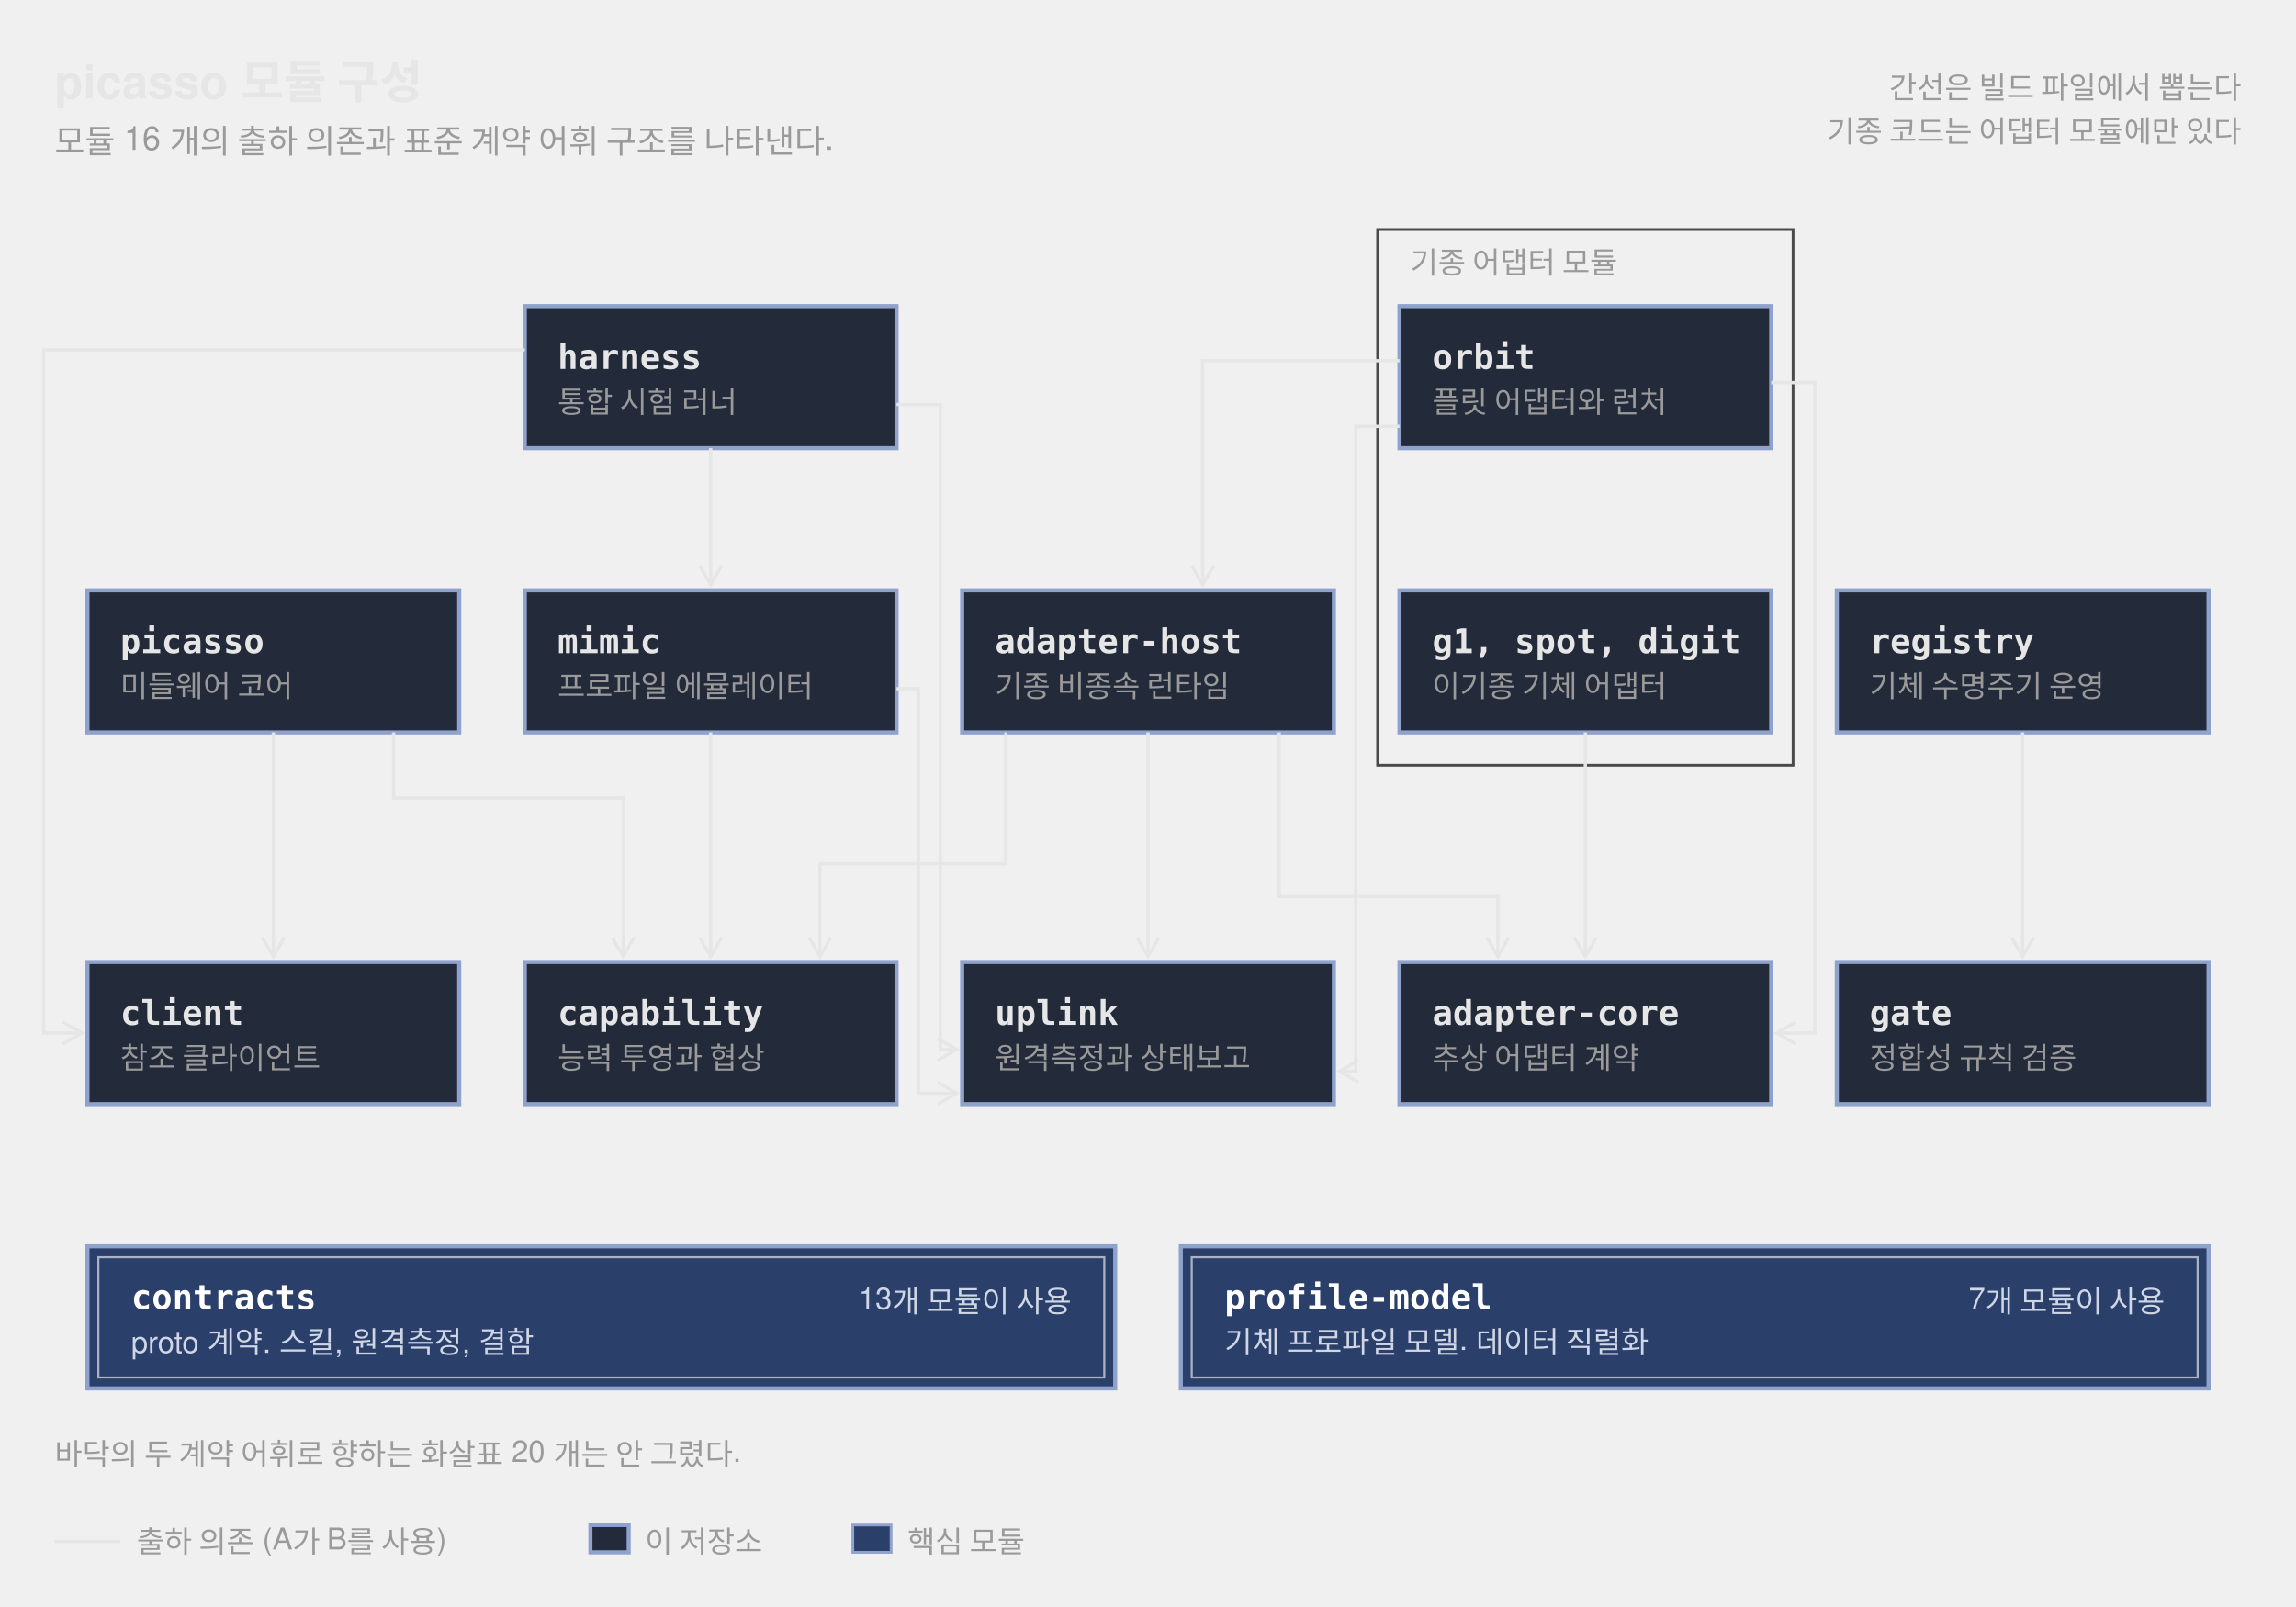
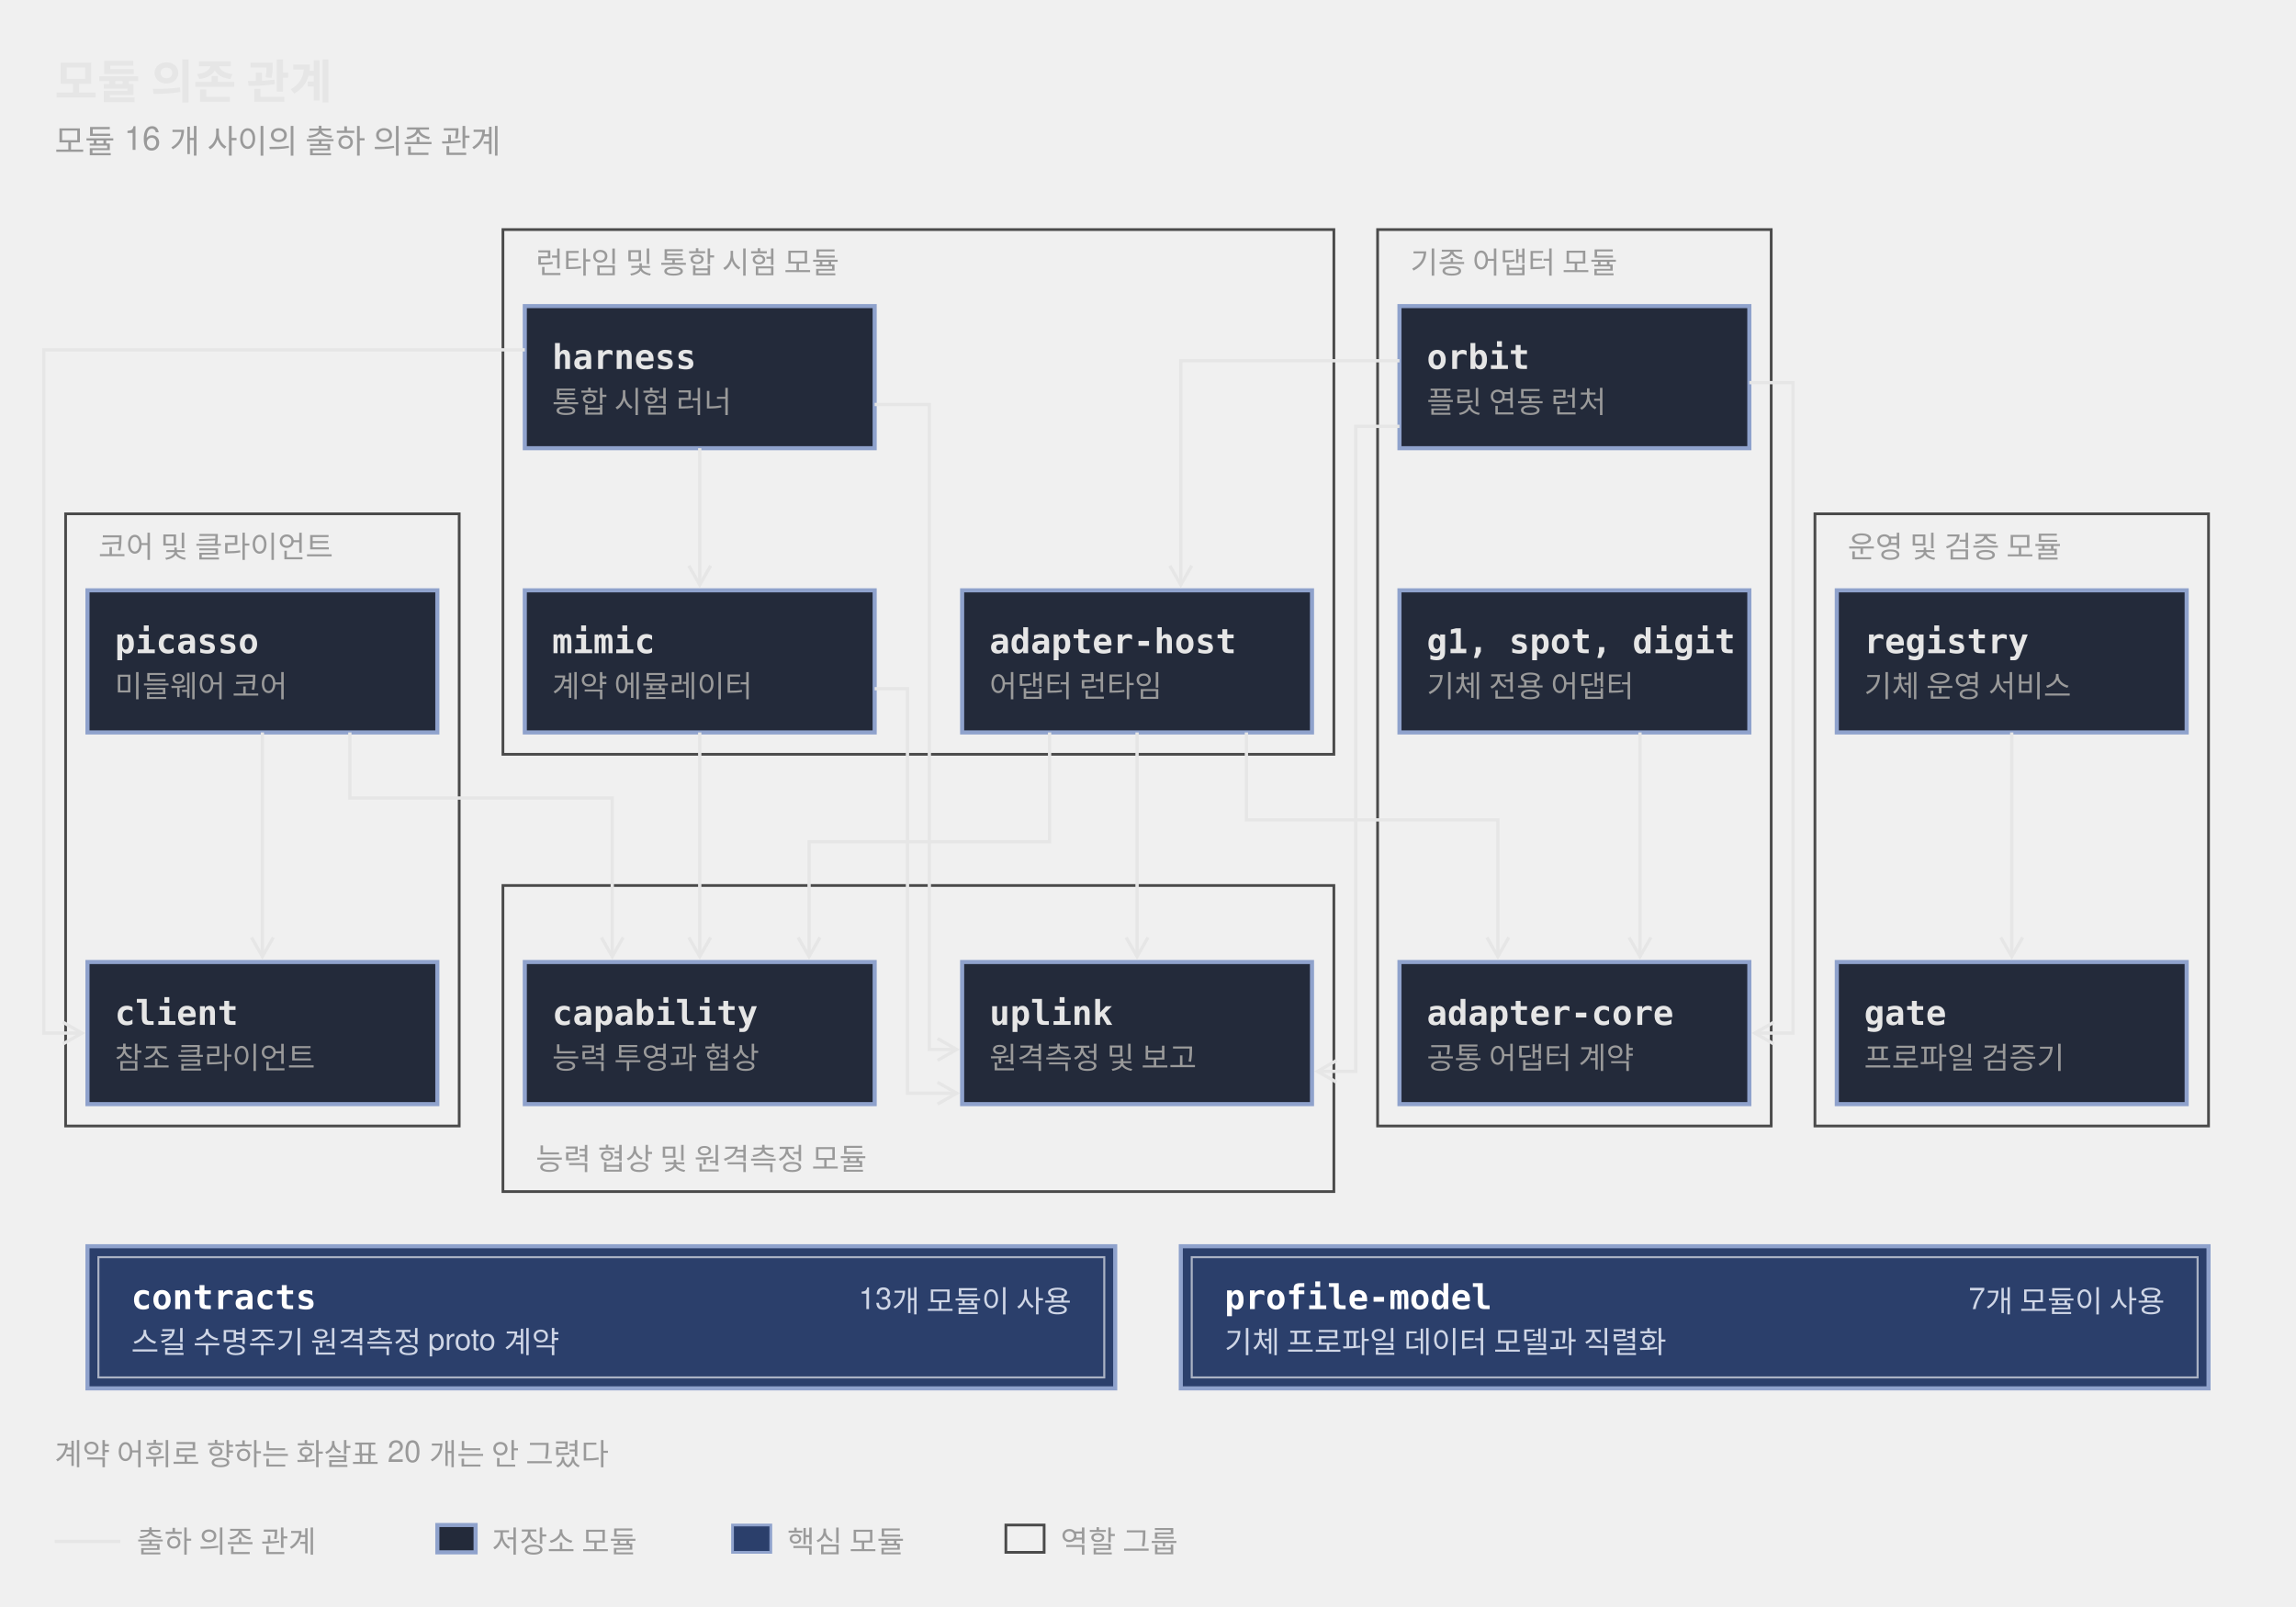
<svg xmlns="http://www.w3.org/2000/svg" width="840" height="588" viewBox="0 0 840 588">
  <defs>
    <marker id="data" markerUnits="userSpaceOnUse" markerWidth="10" markerHeight="10" refX="8" refY="5" orient="auto">
      <path d="M1,1 L8,5 L1,9" fill="none" stroke="#e6e6e6" stroke-width="1.2" />
    </marker>
  </defs>
  <g font-family="'Helvetica Neue', Helvetica, Arial, 'Apple SD Gothic Neo', 'Malgun Gothic', 'Noto Sans KR', 'Noto Sans CJK KR', sans-serif" fill="#e6e6e6">
-     <text x="20" y="36" font-size="17" font-weight="700">picasso 모듈 구성</text>
-     <text x="20" y="56" font-size="12" fill="#9a9a9a">모듈 16 개의 출하 의존과 표준 계약 어휘 구조를 나타낸다.</text>
-     <text x="820" y="36" font-size="11" fill="#9a9a9a" text-anchor="end">간선은 빌드 파일에서 뽑는다</text>
-     <text x="820" y="52" font-size="11" fill="#9a9a9a" text-anchor="end">기종 코드는 어댑터 모듈에만 있다</text>
-     <rect x="504" y="84" width="152" height="196" fill="none" stroke="#4a4a4a" />
+     <text x="20" y="36" font-size="17" font-weight="700">모듈 의존 관계</text>
+     <text x="20" y="56" font-size="12" fill="#9a9a9a">모듈 16 개 사이의 출하 의존 관계</text>
+     <rect x="24" y="188" width="144" height="224" fill="none" stroke="#4a4a4a" />
+     <text x="36" y="204" font-size="11" fill="#9a9a9a">코어 및 클라이언트</text>
+     <rect x="184" y="84" width="304" height="192" fill="none" stroke="#4a4a4a" />
+     <text x="196" y="100" font-size="11" fill="#9a9a9a">런타임 및 통합 시험 모듈</text>
+     <rect x="184" y="324" width="304" height="112" fill="none" stroke="#4a4a4a" />
+     <text x="196" y="428" font-size="11" fill="#9a9a9a">능력 협상 및 원격측정 모듈</text>
+     <rect x="504" y="84" width="144" height="328" fill="none" stroke="#4a4a4a" />
    <text x="516" y="100" font-size="11" fill="#9a9a9a">기종 어댑터 모듈</text>
-     <rect x="192" y="112" width="136" height="52" fill="#232a3a" stroke="#8fa2cc" stroke-width="1.5" />
-     <text x="204" y="135" font-size="12.5" font-weight="700" font-family="Menlo, Consolas, 'DejaVu Sans Mono', monospace">harness</text>
-     <text x="204" y="151" font-size="11" fill="#9a9a9a">통합 시험 러너</text>
-     <rect x="512" y="112" width="136" height="52" fill="#232a3a" stroke="#8fa2cc" stroke-width="1.5" />
-     <text x="524" y="135" font-size="12.5" font-weight="700" font-family="Menlo, Consolas, 'DejaVu Sans Mono', monospace">orbit</text>
-     <text x="524" y="151" font-size="11" fill="#9a9a9a">플릿 어댑터와 런처</text>
-     <rect x="32" y="216" width="136" height="52" fill="#232a3a" stroke="#8fa2cc" stroke-width="1.5" />
-     <text x="44" y="239" font-size="12.5" font-weight="700" font-family="Menlo, Consolas, 'DejaVu Sans Mono', monospace">picasso</text>
-     <text x="44" y="255" font-size="11" fill="#9a9a9a">미들웨어 코어</text>
-     <rect x="192" y="216" width="136" height="52" fill="#232a3a" stroke="#8fa2cc" stroke-width="1.5" />
-     <text x="204" y="239" font-size="12.5" font-weight="700" font-family="Menlo, Consolas, 'DejaVu Sans Mono', monospace">mimic</text>
-     <text x="204" y="255" font-size="11" fill="#9a9a9a">프로파일 에뮬레이터</text>
-     <rect x="352" y="216" width="136" height="52" fill="#232a3a" stroke="#8fa2cc" stroke-width="1.5" />
-     <text x="364" y="239" font-size="12.5" font-weight="700" font-family="Menlo, Consolas, 'DejaVu Sans Mono', monospace">adapter-host</text>
-     <text x="364" y="255" font-size="11" fill="#9a9a9a">기종 비종속 런타임</text>
-     <rect x="512" y="216" width="136" height="52" fill="#232a3a" stroke="#8fa2cc" stroke-width="1.5" />
-     <text x="524" y="239" font-size="12.5" font-weight="700" font-family="Menlo, Consolas, 'DejaVu Sans Mono', monospace">g1, spot, digit</text>
-     <text x="524" y="255" font-size="11" fill="#9a9a9a">이기종 기체 어댑터</text>
-     <rect x="672" y="216" width="136" height="52" fill="#232a3a" stroke="#8fa2cc" stroke-width="1.5" />
-     <text x="684" y="239" font-size="12.5" font-weight="700" font-family="Menlo, Consolas, 'DejaVu Sans Mono', monospace">registry</text>
-     <text x="684" y="255" font-size="11" fill="#9a9a9a">기체 수명주기 운영</text>
-     <rect x="32" y="352" width="136" height="52" fill="#232a3a" stroke="#8fa2cc" stroke-width="1.5" />
-     <text x="44" y="375" font-size="12.5" font-weight="700" font-family="Menlo, Consolas, 'DejaVu Sans Mono', monospace">client</text>
-     <text x="44" y="391" font-size="11" fill="#9a9a9a">참조 클라이언트</text>
-     <rect x="192" y="352" width="136" height="52" fill="#232a3a" stroke="#8fa2cc" stroke-width="1.5" />
-     <text x="204" y="375" font-size="12.5" font-weight="700" font-family="Menlo, Consolas, 'DejaVu Sans Mono', monospace">capability</text>
-     <text x="204" y="391" font-size="11" fill="#9a9a9a">능력 투영과 협상</text>
-     <rect x="352" y="352" width="136" height="52" fill="#232a3a" stroke="#8fa2cc" stroke-width="1.5" />
-     <text x="364" y="375" font-size="12.5" font-weight="700" font-family="Menlo, Consolas, 'DejaVu Sans Mono', monospace">uplink</text>
-     <text x="364" y="391" font-size="11" fill="#9a9a9a">원격측정과 상태보고</text>
-     <rect x="512" y="352" width="136" height="52" fill="#232a3a" stroke="#8fa2cc" stroke-width="1.5" />
-     <text x="524" y="375" font-size="12.5" font-weight="700" font-family="Menlo, Consolas, 'DejaVu Sans Mono', monospace">adapter-core</text>
-     <text x="524" y="391" font-size="11" fill="#9a9a9a">추상 어댑터 계약</text>
-     <rect x="672" y="352" width="136" height="52" fill="#232a3a" stroke="#8fa2cc" stroke-width="1.5" />
-     <text x="684" y="375" font-size="12.5" font-weight="700" font-family="Menlo, Consolas, 'DejaVu Sans Mono', monospace">gate</text>
-     <text x="684" y="391" font-size="11" fill="#9a9a9a">정합성 규칙 검증</text>
+     <rect x="664" y="188" width="144" height="224" fill="none" stroke="#4a4a4a" />
+     <text x="676" y="204" font-size="11" fill="#9a9a9a">운영 및 검증 모듈</text>
+     <rect x="192" y="112" width="128" height="52" fill="#232a3a" stroke="#8fa2cc" stroke-width="1.5" />
+     <text x="202" y="135" font-size="12.5" font-weight="700" font-family="Menlo, Consolas, 'DejaVu Sans Mono', monospace">harness</text>
+     <text x="202" y="151" font-size="11" fill="#9a9a9a">통합 시험 러너</text>
+     <rect x="512" y="112" width="128" height="52" fill="#232a3a" stroke="#8fa2cc" stroke-width="1.5" />
+     <text x="522" y="135" font-size="12.5" font-weight="700" font-family="Menlo, Consolas, 'DejaVu Sans Mono', monospace">orbit</text>
+     <text x="522" y="151" font-size="11" fill="#9a9a9a">플릿 연동 런처</text>
+     <rect x="32" y="216" width="128" height="52" fill="#232a3a" stroke="#8fa2cc" stroke-width="1.5" />
+     <text x="42" y="239" font-size="12.5" font-weight="700" font-family="Menlo, Consolas, 'DejaVu Sans Mono', monospace">picasso</text>
+     <text x="42" y="255" font-size="11" fill="#9a9a9a">미들웨어 코어</text>
+     <rect x="192" y="216" width="128" height="52" fill="#232a3a" stroke="#8fa2cc" stroke-width="1.5" />
+     <text x="202" y="239" font-size="12.5" font-weight="700" font-family="Menlo, Consolas, 'DejaVu Sans Mono', monospace">mimic</text>
+     <text x="202" y="255" font-size="11" fill="#9a9a9a">계약 에뮬레이터</text>
+     <rect x="352" y="216" width="128" height="52" fill="#232a3a" stroke="#8fa2cc" stroke-width="1.5" />
+     <text x="362" y="239" font-size="12.5" font-weight="700" font-family="Menlo, Consolas, 'DejaVu Sans Mono', monospace">adapter-host</text>
+     <text x="362" y="255" font-size="11" fill="#9a9a9a">어댑터 런타임</text>
+     <rect x="512" y="216" width="128" height="52" fill="#232a3a" stroke="#8fa2cc" stroke-width="1.5" />
+     <text x="522" y="239" font-size="12.5" font-weight="700" font-family="Menlo, Consolas, 'DejaVu Sans Mono', monospace">g1, spot, digit</text>
+     <text x="522" y="255" font-size="11" fill="#9a9a9a">기체 전용 어댑터</text>
+     <rect x="672" y="216" width="128" height="52" fill="#232a3a" stroke="#8fa2cc" stroke-width="1.5" />
+     <text x="682" y="239" font-size="12.5" font-weight="700" font-family="Menlo, Consolas, 'DejaVu Sans Mono', monospace">registry</text>
+     <text x="682" y="255" font-size="11" fill="#9a9a9a">기체 운영 서비스</text>
+     <rect x="32" y="352" width="128" height="52" fill="#232a3a" stroke="#8fa2cc" stroke-width="1.5" />
+     <text x="42" y="375" font-size="12.5" font-weight="700" font-family="Menlo, Consolas, 'DejaVu Sans Mono', monospace">client</text>
+     <text x="42" y="391" font-size="11" fill="#9a9a9a">참조 클라이언트</text>
+     <rect x="192" y="352" width="128" height="52" fill="#232a3a" stroke="#8fa2cc" stroke-width="1.5" />
+     <text x="202" y="375" font-size="12.5" font-weight="700" font-family="Menlo, Consolas, 'DejaVu Sans Mono', monospace">capability</text>
+     <text x="202" y="391" font-size="11" fill="#9a9a9a">능력 투영과 협상</text>
+     <rect x="352" y="352" width="128" height="52" fill="#232a3a" stroke="#8fa2cc" stroke-width="1.5" />
+     <text x="362" y="375" font-size="12.5" font-weight="700" font-family="Menlo, Consolas, 'DejaVu Sans Mono', monospace">uplink</text>
+     <text x="362" y="391" font-size="11" fill="#9a9a9a">원격측정 및 보고</text>
+     <rect x="512" y="352" width="128" height="52" fill="#232a3a" stroke="#8fa2cc" stroke-width="1.5" />
+     <text x="522" y="375" font-size="12.5" font-weight="700" font-family="Menlo, Consolas, 'DejaVu Sans Mono', monospace">adapter-core</text>
+     <text x="522" y="391" font-size="11" fill="#9a9a9a">공통 어댑터 계약</text>
+     <rect x="672" y="352" width="128" height="52" fill="#232a3a" stroke="#8fa2cc" stroke-width="1.5" />
+     <text x="682" y="375" font-size="12.5" font-weight="700" font-family="Menlo, Consolas, 'DejaVu Sans Mono', monospace">gate</text>
+     <text x="682" y="391" font-size="11" fill="#9a9a9a">프로파일 검증기</text>
    <rect x="32" y="456" width="376" height="52" fill="#2b3f6b" stroke="#8fa2cc" stroke-width="1.5" />
    <rect x="36" y="460" width="368" height="44" fill="none" stroke="#fff" stroke-width="0.75" stroke-opacity="0.6" />
    <text x="48" y="479" font-size="12.5" font-weight="700" fill="#fff" font-family="Menlo, Consolas, 'DejaVu Sans Mono', monospace">contracts</text>
-     <text x="48" y="495" font-size="11" fill="#cfd6e6">proto 계약. 스킬, 원격측정, 결함</text>
+     <text x="48" y="495" font-size="11" fill="#cfd6e6">스킬 수명주기 원격측정 proto 계약</text>
    <text x="392" y="479" font-size="11" fill="#cfd6e6" text-anchor="end">13개 모듈이 사용</text>
    <rect x="432" y="456" width="376" height="52" fill="#2b3f6b" stroke="#8fa2cc" stroke-width="1.5" />
    <rect x="436" y="460" width="368" height="44" fill="none" stroke="#fff" stroke-width="0.75" stroke-opacity="0.6" />
    <text x="448" y="479" font-size="12.5" font-weight="700" fill="#fff" font-family="Menlo, Consolas, 'DejaVu Sans Mono', monospace">profile-model</text>
-     <text x="448" y="495" font-size="11" fill="#cfd6e6">기체 프로파일 모델. 데이터 직렬화</text>
+     <text x="448" y="495" font-size="11" fill="#cfd6e6">기체 프로파일 데이터 모델과 직렬화</text>
    <text x="792" y="479" font-size="11" fill="#cfd6e6" text-anchor="end">7개 모듈이 사용</text>
-     <text x="20" y="536" font-size="11" fill="#9a9a9a">바닥의 두 계약 어휘로 향하는 화살표 20 개는 안 그렸다.</text>
+     <text x="20" y="536" font-size="11" fill="#9a9a9a">계약 어휘로 향하는 화살표 20 개는 안 그렸다</text>
    <g fill="none" stroke="#e6e6e6" stroke-width="1.2">
-       <path d="M100,268 V350" marker-end="url(#data)" />
-       <path d="M144,268 V292 H228 V350" marker-end="url(#data)" />
-       <path d="M260,268 V350" marker-end="url(#data)" />
-       <path d="M328,252 H336 V400 H350" marker-end="url(#data)" />
-       <path d="M368,268 V316 H300 V350" marker-end="url(#data)" />
-       <path d="M420,268 V350" marker-end="url(#data)" />
-       <path d="M468,268 V328 H548 V350" marker-end="url(#data)" />
-       <path d="M580,268 V350" marker-end="url(#data)" />
-       <path d="M740,268 V350" marker-end="url(#data)" />
-       <path d="M260,164 V214" marker-end="url(#data)" />
+       <path d="M96,268 V350" marker-end="url(#data)" />
+       <path d="M128,268 V292 H224 V350" marker-end="url(#data)" />
+       <path d="M256,268 V350" marker-end="url(#data)" />
+       <path d="M320,252 H332 V400 H350" marker-end="url(#data)" />
+       <path d="M384,268 V308 H296 V350" marker-end="url(#data)" />
+       <path d="M416,268 V350" marker-end="url(#data)" />
+       <path d="M456,268 V300 H548 V350" marker-end="url(#data)" />
+       <path d="M600,268 V350" marker-end="url(#data)" />
+       <path d="M736,268 V350" marker-end="url(#data)" />
+       <path d="M256,164 V214" marker-end="url(#data)" />
      <path d="M192,128 H16 V378 H30" marker-end="url(#data)" />
-       <path d="M328,148 H344 V384 H350" marker-end="url(#data)" />
-       <path d="M512,132 H440 V214" marker-end="url(#data)" />
-       <path d="M512,156 H496 V392 H490" marker-end="url(#data)" />
-       <path d="M648,140 H664 V378 H650" marker-end="url(#data)" />
+       <path d="M320,148 H340 V384 H350" marker-end="url(#data)" />
+       <path d="M512,132 H432 V214" marker-end="url(#data)" />
+       <path d="M512,156 H496 V392 H482" marker-end="url(#data)" />
+       <path d="M640,140 H656 V378 H642" marker-end="url(#data)" />
    </g>
    <g font-size="10.5" fill="#9a9a9a">
      <path d="M20,564 H44" fill="none" stroke="#e6e6e6" stroke-width="1.2" />
-       <text x="50" y="568" font-size="11">출하 의존 (A가 B를 사용)</text>
-       <rect x="216" y="558" width="14" height="10" fill="#232a3a" stroke="#8fa2cc" stroke-width="1.5" />
-       <text x="236" y="568" font-size="11">이 저장소</text>
-       <rect x="312" y="558" width="14" height="10" fill="#2b3f6b" stroke="#8fa2cc" />
-       <text x="332" y="568" font-size="11">핵심 모듈</text>
+       <text x="50" y="568" font-size="11">출하 의존 관계</text>
+       <rect x="160" y="558" width="14" height="10" fill="#232a3a" stroke="#8fa2cc" stroke-width="1.5" />
+       <text x="180" y="568" font-size="11">저장소 모듈</text>
+       <rect x="268" y="558" width="14" height="10" fill="#2b3f6b" stroke="#8fa2cc" />
+       <text x="288" y="568" font-size="11">핵심 모듈</text>
+       <rect x="368" y="558" width="14" height="10" fill="none" stroke="#4a4a4a" />
+       <text x="388" y="568" font-size="11">역할 그룹</text>
    </g>
  </g>
</svg>
